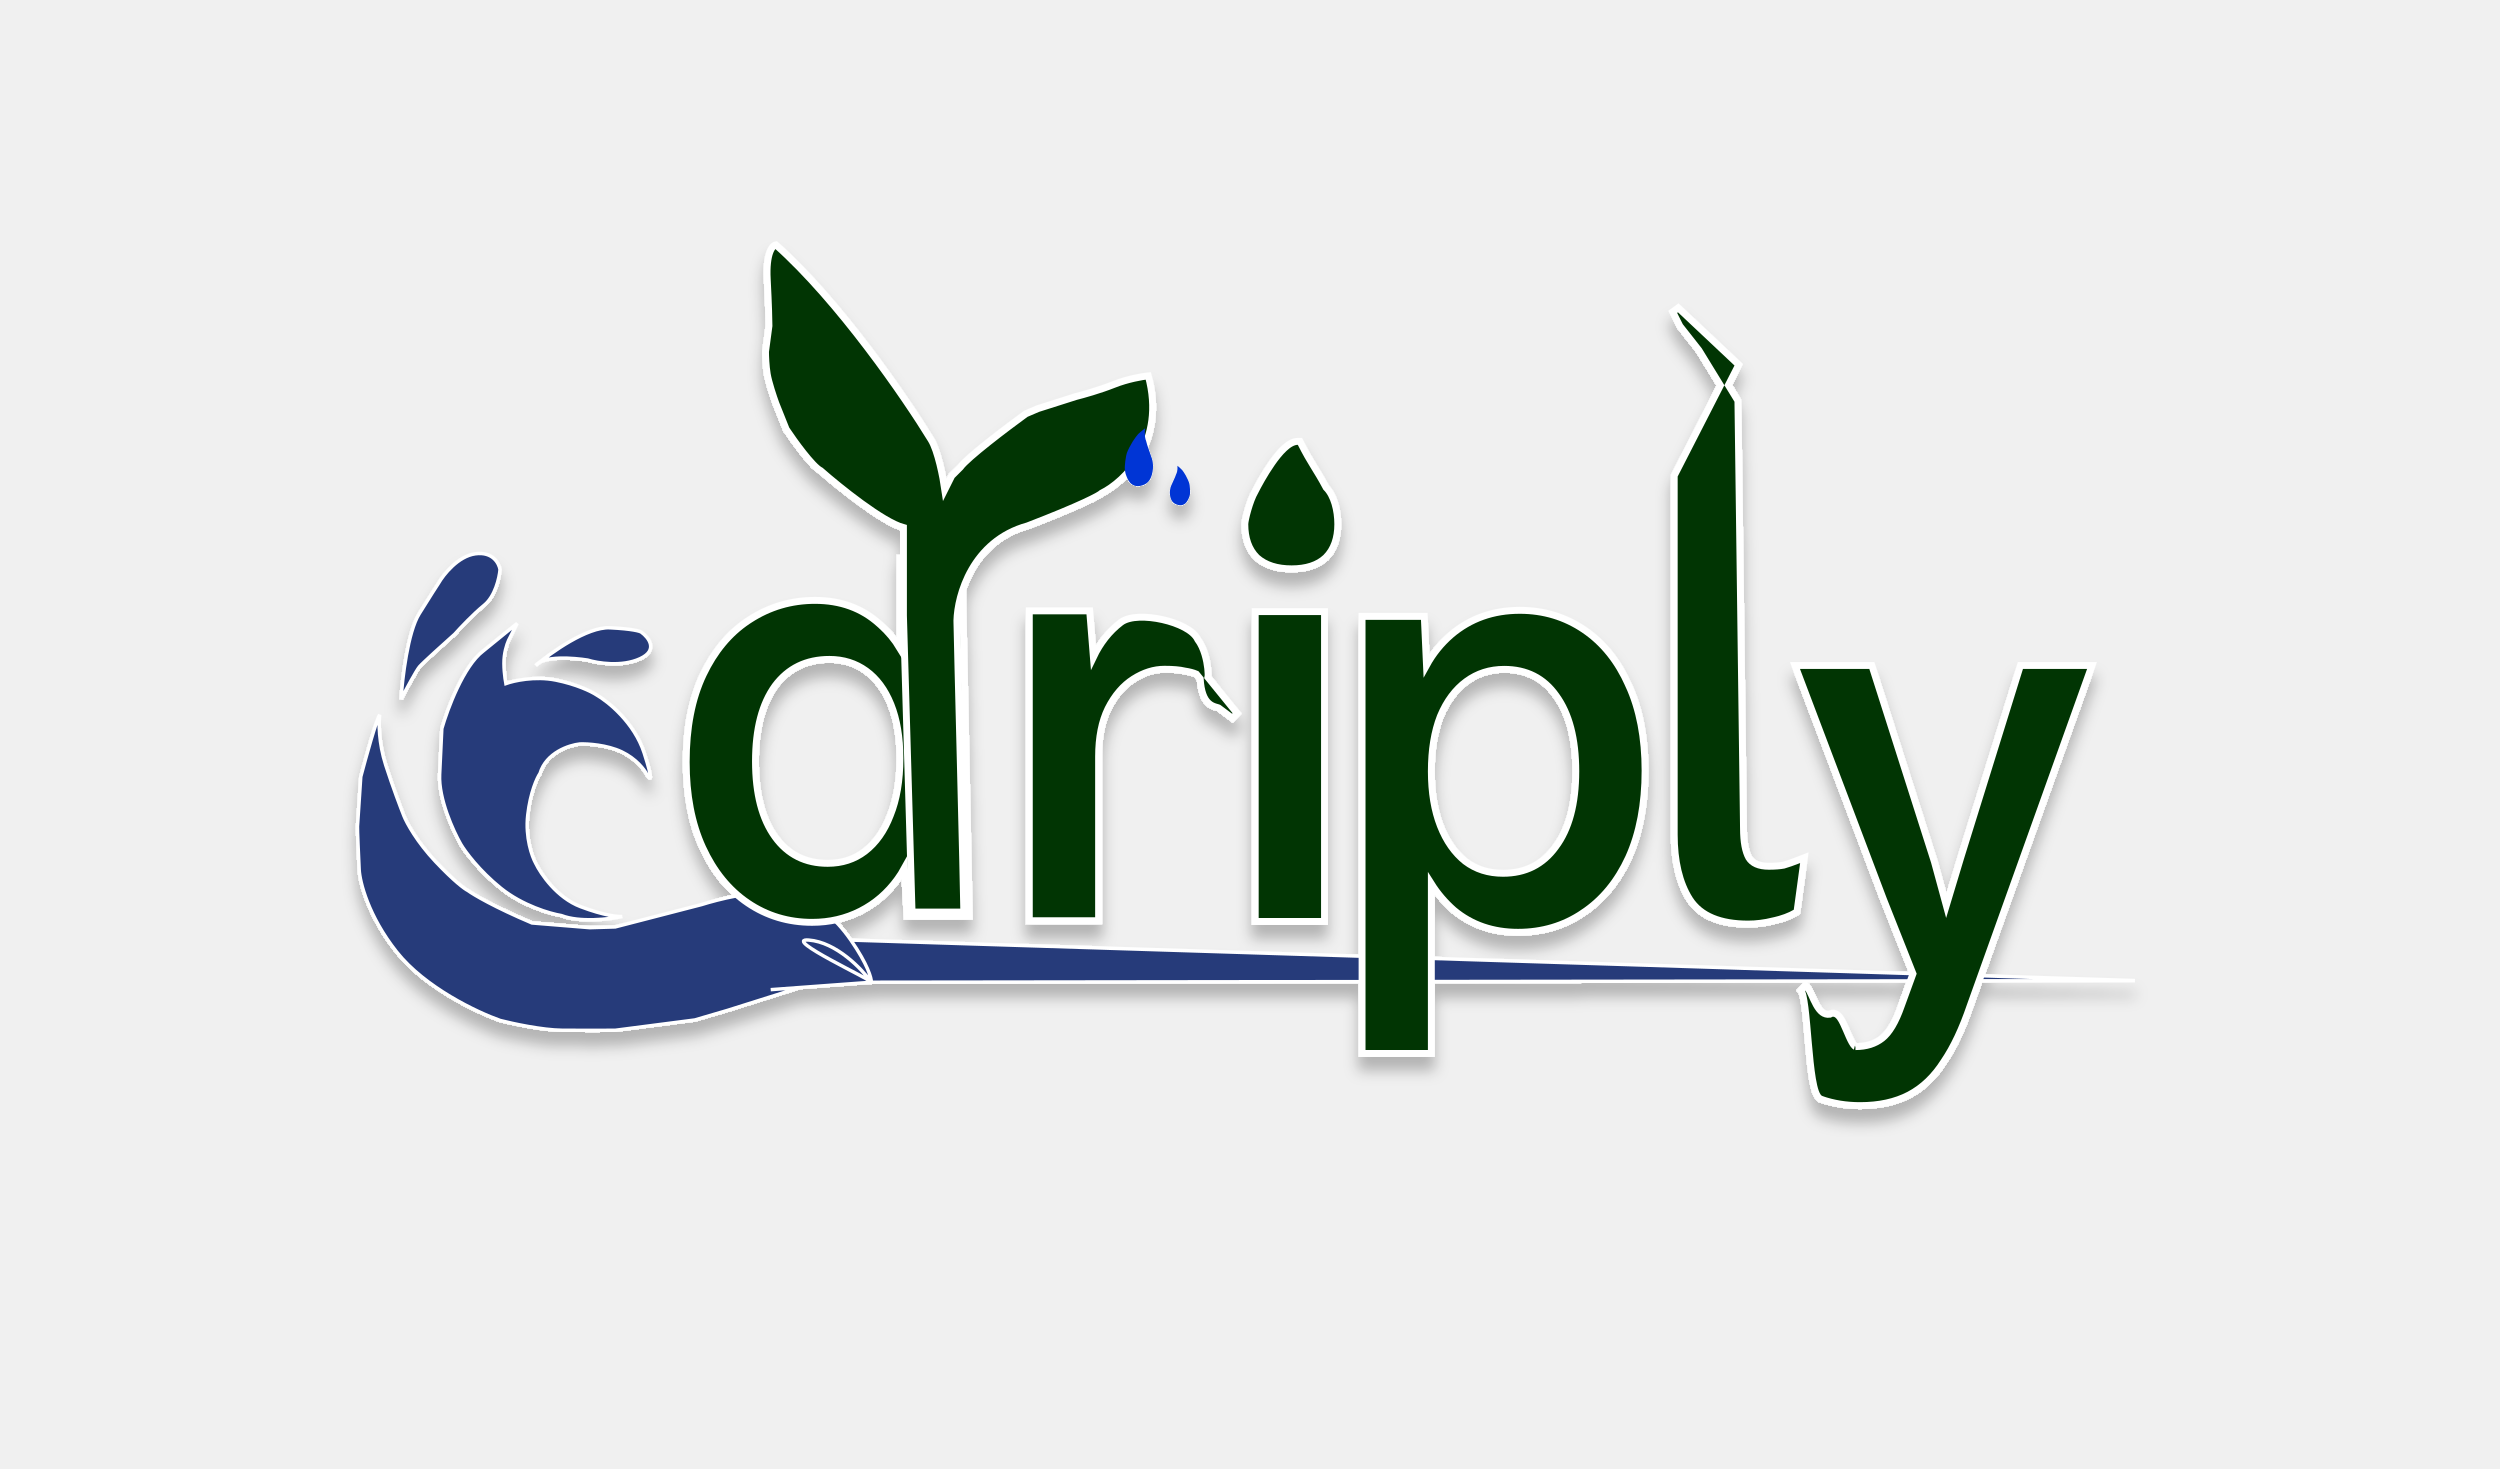
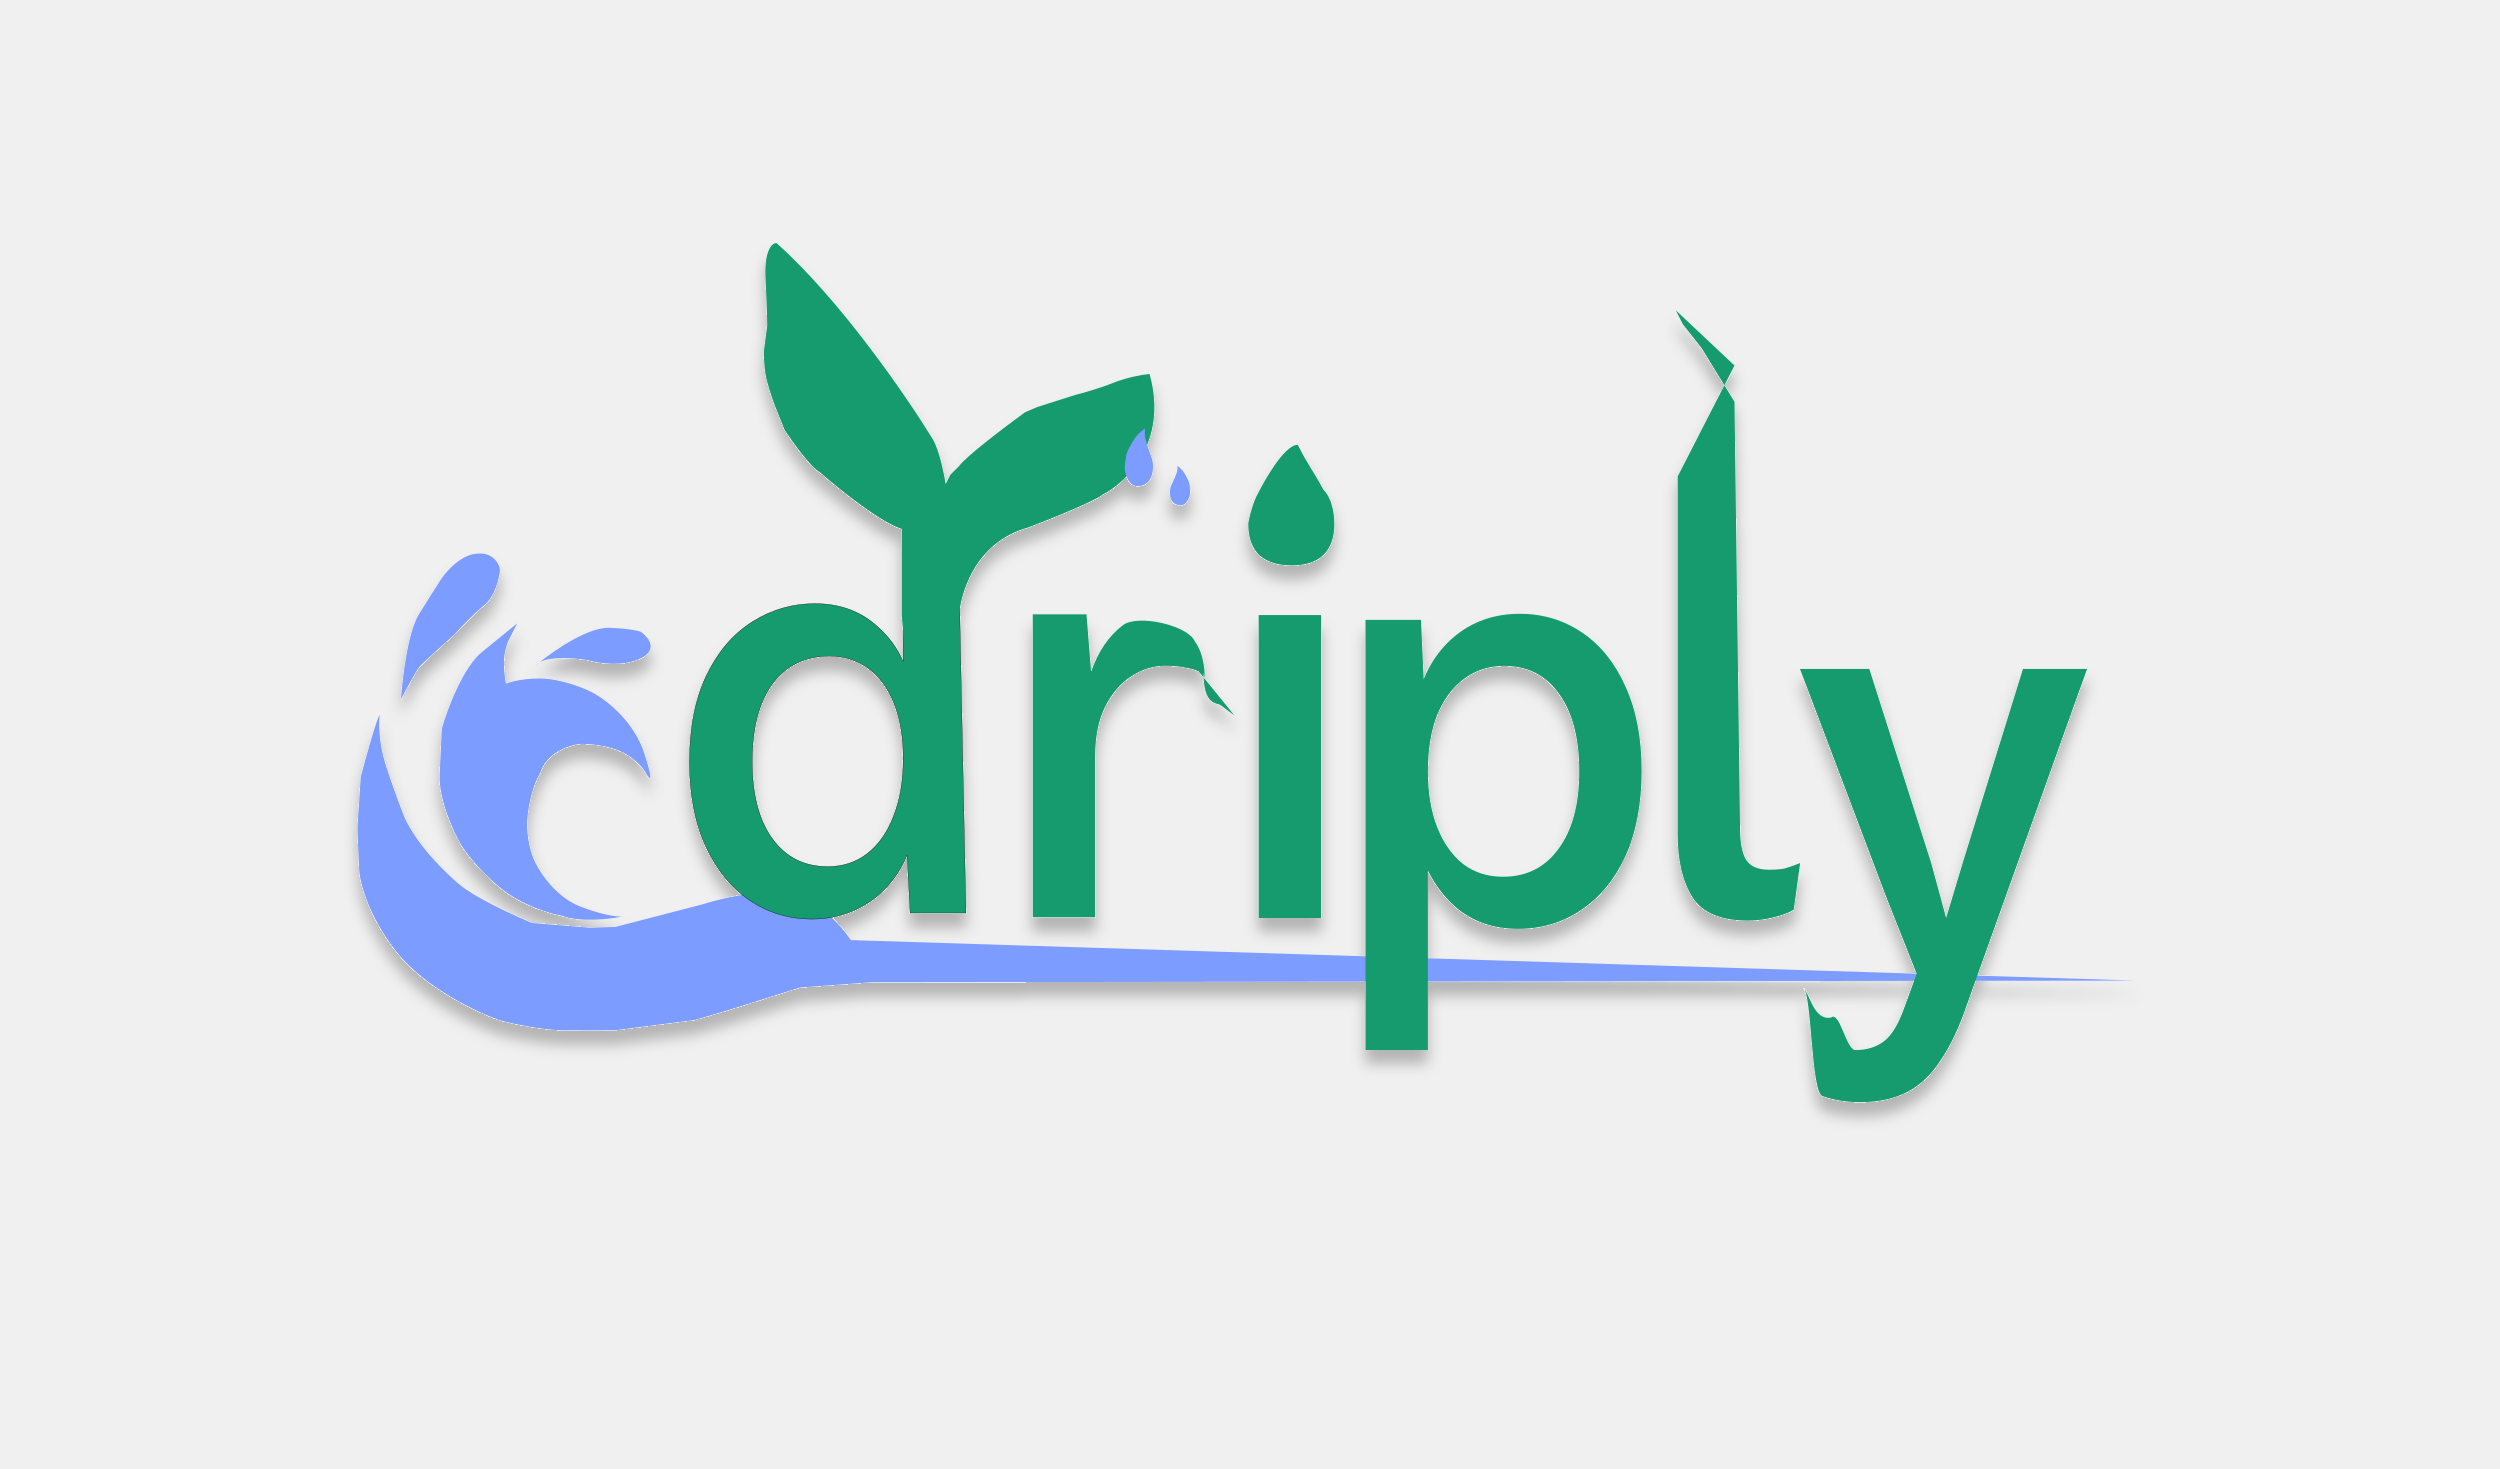
<svg xmlns="http://www.w3.org/2000/svg" width="725" height="426" viewBox="0 0 725 426" fill="none">
-   <g filter="url(#filter0_d_12_251)">
-     <path d="M232 286.373L252.694 284.848L619.13 284.371L246.75 272.629C241.865 265.576 236.9 262.498 235.028 261.841C233.875 261.313 230.166 260.018 224.556 259.07C218.946 258.121 208.158 260.847 203.465 262.329L178.415 268.811L171.064 269.03L154.272 267.663C143.398 263.053 137.351 259.469 135.687 258.253C134.801 257.832 131.682 255.562 126.299 249.85C120.915 244.137 117.949 238.653 117.139 236.626C116.248 234.404 113.944 228.346 111.859 221.881C109.774 215.416 109.821 209.469 110.105 207.304C109.172 208.624 106.067 219.806 104.631 225.232C104.329 229.67 103.715 238.772 103.672 239.68C103.628 240.587 103.981 248.409 104.163 252.207C104.354 255.816 106.788 265.632 114.994 276.026C123.2 286.419 138.446 293.624 145.043 295.927C148.624 296.855 157.253 298.724 163.124 298.776C168.994 298.828 176.5 298.776 178.415 298.776L201.5 295.787L211 293L232 286.373Z" fill="#263B7A" />
-     <path d="M162.803 265.511C168.142 267.584 176.801 266.555 180.463 265.782C179.278 265.915 175.2 265.532 168.363 262.933C161.526 260.335 156.849 253.481 155.366 250.379C154.28 248.433 152.295 242.901 153.042 236.344C153.789 229.786 155.729 225.578 156.606 224.293C158.417 218.241 165.063 216.075 168.16 215.749C170.43 215.667 176.032 216.009 180.286 218.03C184.541 220.052 186.925 223.272 187.586 224.63C188.508 226.189 189.642 227.115 186.797 218.34C183.952 209.566 176.358 203.445 172.917 201.481C171.51 200.562 167.189 198.424 161.156 197.228C155.123 196.031 149.003 197.407 146.697 198.245C146.408 196.716 145.915 192.979 146.261 190.267C146.608 187.555 147.481 185.589 147.874 184.944L149.975 180.781L140.076 188.836C134.434 193.115 129.763 205.586 128.132 211.287L127.499 224.614C127.164 231.646 131.432 241 133.608 244.798C134.865 246.942 138.951 252.498 145.235 257.571C151.52 262.644 159.565 264.978 162.803 265.511Z" fill="#263B7A" />
-     <path d="M121.558 178.009C118.261 183.309 116.681 196.723 116.303 202.768C117.699 200.087 120.722 194.452 121.644 193.359C122.566 192.266 128.853 186.597 131.882 183.9C133.414 182.173 137.271 178.074 140.438 175.497C143.606 172.919 144.804 167.558 145.006 165.199C144.73 163.386 142.919 159.927 137.884 160.597C132.85 161.267 128.626 166.599 127.144 169.181C126.656 169.915 124.856 172.709 121.558 178.009Z" fill="#263B7A" />
-     <path d="M155.377 192.974C155.713 192.688 156.085 192.382 156.487 192.058C159.75 190.217 166.927 190.881 170.405 191.415C173.262 192.309 180.312 193.478 185.65 191.004C190.988 188.529 188.117 184.869 186.014 183.348C185.666 183.047 183.342 182.368 176.831 182.059C170.814 181.772 161.386 188.12 156.487 192.058C156.035 192.313 155.658 192.616 155.377 192.974Z" fill="#263B7A" />
-     <path d="M252.694 284.848C249.976 281.024 242.534 273.224 234.515 272.616C226.496 272.007 253.35 284.405 252.694 284.848ZM252.694 284.848L223.5 287L232 286.373L211 293L201.5 295.787L178.415 298.776C176.5 298.776 168.994 298.828 163.124 298.776C157.253 298.724 148.624 296.855 145.043 295.927C138.446 293.624 123.2 286.419 114.994 276.026C106.788 265.632 104.354 255.816 104.163 252.207C103.981 248.409 103.628 240.587 103.672 239.68C103.715 238.772 104.329 229.67 104.631 225.232C106.067 219.806 109.172 208.624 110.105 207.304C109.821 209.469 109.774 215.416 111.859 221.881C113.944 228.346 116.248 234.404 117.139 236.626C117.949 238.653 120.915 244.137 126.299 249.85C131.682 255.562 134.801 257.832 135.687 258.253C137.351 259.469 143.398 263.053 154.272 267.663L171.064 269.03L178.415 268.811L203.465 262.329C208.158 260.847 218.946 258.121 224.556 259.07C230.166 260.018 233.875 261.313 235.028 261.841C236.9 262.498 241.865 265.576 246.75 272.629M252.694 284.848C252.748 283.714 251.635 279.682 246.75 272.629M252.694 284.848L619.13 284.371L246.75 272.629M180.463 265.782C176.801 266.555 168.142 267.584 162.803 265.511C159.565 264.978 151.52 262.644 145.235 257.571C138.951 252.498 134.865 246.942 133.608 244.798C131.432 241 127.164 231.646 127.499 224.614C127.833 217.582 128.061 212.8 128.132 211.287C129.763 205.586 134.434 193.115 140.076 188.836L149.975 180.781L147.874 184.944C147.481 185.589 146.608 187.555 146.261 190.267C145.915 192.979 146.408 196.716 146.697 198.245C149.003 197.407 155.123 196.031 161.156 197.228C167.189 198.424 171.51 200.562 172.917 201.481C176.358 203.445 183.952 209.566 186.797 218.34C189.642 227.115 188.508 226.189 187.586 224.63C186.925 223.272 184.541 220.052 180.286 218.03C176.032 216.009 170.43 215.667 168.16 215.749C165.063 216.075 158.417 218.241 156.606 224.293C155.729 225.578 153.789 229.786 153.042 236.344C152.295 242.901 154.28 248.433 155.366 250.379C156.849 253.481 161.526 260.335 168.363 262.933C175.2 265.532 179.278 265.915 180.463 265.782ZM116.303 202.768C116.681 196.723 118.261 183.309 121.558 178.009C124.856 172.709 126.656 169.915 127.144 169.181C128.626 166.599 132.85 161.267 137.884 160.597C142.919 159.927 144.73 163.386 145.006 165.199C144.804 167.558 143.606 172.919 140.438 175.497C137.271 178.074 133.414 182.173 131.882 183.9C128.853 186.597 122.566 192.266 121.644 193.359C120.722 194.452 117.699 200.087 116.303 202.768ZM155.377 192.974C159.815 189.207 170.321 181.749 176.831 182.059C183.342 182.368 185.666 183.047 186.014 183.348C188.117 184.869 190.988 188.529 185.65 191.004C180.312 193.478 173.262 192.309 170.405 191.415C166.446 190.807 157.692 190.031 155.377 192.974Z" stroke="white" />
-     <path d="M542.832 193L543.054 193.696L560.978 249.922L560.984 249.942L560.989 249.963L564.429 262.589L568.615 248.707L568.618 248.699L585.704 193.703L585.923 193H606.673L606.194 194.337L571.356 291.662C569.109 298.262 566.567 303.672 563.716 307.865C560.958 312.205 557.597 315.442 553.621 317.527C549.649 319.61 544.903 320.629 539.421 320.629C535.411 320.629 531.669 320.028 528.203 318.816V318.814C527.705 318.647 527.357 318.277 527.12 317.932C526.871 317.567 526.667 317.118 526.493 316.637C526.145 315.671 525.859 314.397 525.614 312.957C525.123 310.067 524.764 306.314 524.436 302.581C524.105 298.827 523.807 295.092 523.438 292.17C523.253 290.708 523.054 289.483 522.834 288.58C522.723 288.127 522.615 287.784 522.512 287.544C522.464 287.433 522.425 287.364 522.4 287.324C522.366 287.283 522.332 287.245 522.298 287.212L523.606 285.705C523.781 285.838 523.923 286.004 524.041 286.179C524.51 286.785 524.904 287.585 525.255 288.339C525.721 289.341 526.165 290.381 526.709 291.351C527.252 292.318 527.834 293.1 528.501 293.593C529.084 294.023 529.755 294.25 530.617 294.142C530.811 294.02 531.026 293.924 531.264 293.876C531.621 293.804 531.965 293.847 532.272 293.966C532.844 294.186 533.274 294.658 533.593 295.096C534.244 295.99 534.842 297.346 535.392 298.627C535.966 299.966 536.506 301.272 537.065 302.258C537.344 302.75 537.596 303.1 537.814 303.317C538.039 303.541 538.122 303.519 538.081 303.519C541.249 303.519 543.811 302.691 545.838 301.097C547.844 299.518 549.72 296.46 551.375 291.714L551.38 291.701L554.767 282.395L546.197 260.785L546.194 260.777L546.191 260.771L521.064 194.354L520.553 193H542.832Z" fill="#013503" stroke="white" stroke-width="2" />
-     <path d="M505.614 240.273C505.614 244.181 506.166 246.956 507.151 248.726C508.134 250.304 509.961 251.222 512.99 251.222C514.715 251.222 516.14 251.109 517.279 250.896C518.458 250.556 519.92 250.045 521.669 249.357L523.257 248.733L523.026 250.424L521.184 263.953L521.119 264.429L520.707 264.676C519.023 265.685 516.846 266.478 514.217 267.077L514.216 267.076C511.697 267.676 509.277 267.98 506.96 267.98C498.975 267.98 493.206 265.702 490.041 260.85L490.034 260.84C486.995 256.059 485.523 249.76 485.523 242.03V137.947L485.633 137.733L498.925 111.765L492.678 101.573L487.214 94.618L487.151 94.538L487.105 94.447L485.105 90.447L486.686 89.272L503.686 105.271L504.232 105.787L503.891 106.456L501.217 111.678L503.853 115.978L503.996 116.212L504 116.487L505.614 240.26V240.273Z" fill="#013503" stroke="white" stroke-width="2" />
-     <path d="M440.726 177C447.618 177 453.845 178.872 459.377 182.619C464.914 186.37 469.214 191.74 472.294 198.679H472.293C475.49 205.632 477.07 213.918 477.07 223.508C477.07 233.219 475.49 241.624 472.291 248.694L472.288 248.7C469.096 255.636 464.685 261 459.041 264.747L459.042 264.748C453.507 268.497 447.224 270.366 440.223 270.366C432.978 270.366 426.77 268.249 421.658 263.984L421.648 263.977L421.64 263.969C419.066 261.709 416.884 259.154 415.091 256.309V305.508H395V178.757H413.037L413.08 179.712L413.681 192.938C415.522 189.58 417.896 186.631 420.805 184.099L420.812 184.092C426.366 179.359 433.022 177 440.726 177ZM436.202 194.11C432.049 194.11 428.406 195.279 425.236 197.606C422.061 199.938 419.539 203.29 417.697 207.718C415.97 212.14 415.091 217.454 415.091 223.684C415.091 229.799 415.971 235.058 417.702 239.484C419.435 243.914 421.85 247.328 424.922 249.775C427.968 252.086 431.6 253.256 435.867 253.256C442.368 253.256 447.423 250.708 451.139 245.586L451.146 245.575H451.147C454.994 240.42 456.978 233.162 456.979 223.684C456.979 214.2 455.047 206.937 451.307 201.78L451.299 201.77C447.697 196.657 442.702 194.11 436.202 194.11Z" fill="#013503" stroke="white" stroke-width="2" />
-     <path d="M384.106 177.371V267.224H364.016V177.371H384.106ZM376.979 128L377.256 128.553C378.738 131.517 379.846 133.365 380.952 135.164C382.045 136.942 383.147 138.69 384.586 141.395C385.758 142.554 386.583 144.222 387.121 146.018C387.683 147.893 387.959 149.998 387.959 152.016C387.959 156.066 386.843 159.339 384.481 161.686L384.471 161.695L384.461 161.705C382.093 163.927 378.74 164.963 374.563 164.963C370.383 164.963 366.989 163.926 364.518 161.723L364.497 161.704L364.478 161.686C362.116 159.339 361 156.066 361 152.016C361 151.639 361.111 151.002 361.259 150.318C361.415 149.596 361.638 148.712 361.908 147.785C362.435 145.975 363.169 143.892 363.98 142.524C364.751 140.986 366.637 137.463 368.847 134.302C369.956 132.715 371.174 131.182 372.396 130.036C373.571 128.934 374.946 128 376.361 128H376.979Z" fill="#013503" stroke="white" stroke-width="2" />
-     <path d="M316.001 177.147L316.075 178.067L317.078 190.567C319.06 186.418 321.703 183.057 325.023 180.516C326.334 179.505 328.299 179.084 330.361 179.001C332.464 178.916 334.841 179.177 337.126 179.69C339.41 180.203 341.648 180.978 343.463 181.945C345.185 182.863 346.691 184.043 347.36 185.48C349.235 187.958 349.993 191.606 350.244 193.899C350.309 194.494 350.343 195.02 350.352 195.437C350.359 195.777 350.349 196.15 350.291 196.421L358.776 206.869L357.4 208.3L353.408 205.306L353.361 205.283C353.325 205.268 353.264 205.245 353.167 205.215C353.077 205.187 352.978 205.159 352.854 205.124C352.734 205.09 352.595 205.05 352.449 205.005C351.854 204.819 351.101 204.515 350.39 203.835C349.174 202.672 348.287 200.615 348.06 196.846L346.951 195.482C346.087 195.11 344.969 194.808 343.574 194.599L343.53 194.592L343.487 194.581C342.148 194.257 340.229 194.082 337.692 194.082C334.671 194.082 331.672 195.009 328.682 196.913C325.735 198.79 323.277 201.626 321.331 205.48C319.522 209.169 318.591 213.808 318.591 219.438V267H298.5V177.147H316.001Z" fill="#013503" stroke="white" stroke-width="2" />
-     <path d="M262.062 162.002L278.062 163.002L278.98 163.06L279 163.979L281.069 264.703L281.091 265.724H263.041L262.99 264.777L262.291 251.762C261.686 252.868 261.015 253.928 260.276 254.941C257.394 258.932 253.812 262.025 249.535 264.208C245.254 266.392 240.575 267.48 235.513 267.48C228.62 267.48 222.392 265.609 216.86 261.861C211.327 258.113 206.973 252.747 203.782 245.813C200.581 238.858 199 230.567 199 220.973C199 211.028 200.636 202.556 203.955 195.593C207.158 188.875 211.453 183.682 216.856 180.064L217.383 179.72C223.129 175.984 229.459 174.114 236.35 174.114C243.707 174.114 249.922 176.35 254.925 180.856L255.396 181.27C257.602 183.243 259.464 185.488 260.985 188.001L261 162.999L261.001 161.936L262.062 162.002ZM240.537 191.225C233.8 191.225 228.577 193.784 224.756 198.905C221.02 204.061 219.091 211.32 219.091 220.797C219.091 230.281 221.023 237.543 224.764 242.7C228.479 247.822 233.535 250.37 240.035 250.37C244.188 250.37 247.769 249.202 250.821 246.884C253.997 244.439 256.465 240.973 258.197 236.43L258.2 236.42L258.204 236.411C260.042 231.875 260.978 226.386 260.979 219.919C260.979 213.803 260.099 208.605 258.371 204.302C256.64 199.991 254.232 196.76 251.175 194.549C248.118 192.337 244.584 191.225 240.537 191.225Z" fill="#013503" stroke="white" stroke-width="2" />
-     <path d="M298 152.5C282 156.9 277.667 172.667 277.5 180C277.5 182.8 279.5 259.667 279.5 264.5H264.5L262 178.5V153C256 151.4 243.5 141.333 238 136.5C235.6 135.3 230.333 128 228 124.5L225 117C224.333 115.167 222.9 110.9 222.5 108.5C222.1 106.1 222 103.167 222 102L223 94.5C223 93.167 222.9 88.6 222.5 81C222.1 73.4 224 71.167 225 71C243.4 87.4 262.667 115.5 270 127.5C272 130.7 273.5 138.5 274 142L276 138L278.5 135.5C280.5 132.7 292 124 297.5 120L301 118.5L312 115C314 114.5 319 113.1 323 111.5C327 109.9 331.333 109.167 333 109C338.2 128.2 326.167 139.667 319.5 143C318.833 143.667 313.6 146.5 298 152.5Z" fill="#013503" stroke="white" stroke-width="2" />
-     <path d="M330.02 125.935C330.244 125.653 331.491 124.659 332.087 124.197C331.795 126.362 332.199 127.464 332.357 127.832L332.535 128.473L332.712 129.114L334.044 132.968C334.126 133.152 334.308 133.811 334.373 134.973C334.438 136.136 334.103 137.682 333.855 138.217C333.751 138.442 333.357 139.831 331.901 140.503C330.373 141.209 329.043 141.098 328.163 140.369C328.127 140.338 327.469 140.016 326.767 138.325C326.034 136.558 326.195 135.646 326.216 135.042C326.238 134.439 326.377 133.235 326.588 132.156C326.834 130.896 327.282 130.368 327.473 129.831L328.473 128.055L329.32 126.816L330.02 125.935Z" fill="#0035D5" />
-     <path d="M342.852 136.347C342.706 136.146 341.864 135.411 341.462 135.07C341.562 136.546 341.218 137.271 341.086 137.512L340.927 137.935L340.768 138.359L339.624 140.897C339.555 141.017 339.393 141.453 339.288 142.235C339.183 143.017 339.345 144.079 339.496 144.452C339.559 144.609 339.77 145.567 340.777 146.095C341.834 146.648 342.79 146.639 343.455 146.191C343.483 146.172 343.969 145.988 344.556 144.88C345.169 143.724 345.099 143.099 345.114 142.69C345.129 142.281 345.09 141.462 344.993 140.722C344.88 139.858 344.587 139.479 344.477 139.107L343.851 137.857L343.308 136.978L342.852 136.347Z" fill="#0035D5" />
+   <g filter="url(#filter0_d_2018_157)">
+     <path d="M232 286.373L252.694 284.848L619.13 284.371L246.749 272.629C241.865 265.576 236.899 262.498 235.027 261.841C233.874 261.312 230.166 260.018 224.556 259.069C218.945 258.121 208.158 260.847 203.465 262.329L178.415 268.811L171.063 269.03L154.271 267.663C143.397 263.053 137.351 259.469 135.686 258.253C134.8 257.832 131.682 255.562 126.298 249.85C120.914 244.137 117.949 238.653 117.139 236.626C116.248 234.404 113.944 228.346 111.859 221.881C109.773 215.416 109.821 209.469 110.105 207.304C109.172 208.624 106.066 219.806 104.63 225.232C104.328 229.669 103.714 238.772 103.671 239.679C103.628 240.587 103.981 248.409 104.163 252.207C104.354 255.816 106.787 265.632 114.993 276.026C123.199 286.419 138.445 293.624 145.042 295.927C148.623 296.855 157.253 298.724 163.123 298.776C168.994 298.828 176.5 298.776 178.415 298.776L201.5 295.787L211 293L232 286.373Z" fill="#7C9CFF" />
+     <path d="M162.802 265.511C168.141 267.584 176.8 266.555 180.462 265.782C179.278 265.915 175.199 265.532 168.362 262.933C161.526 260.335 156.849 253.481 155.365 250.379C154.279 248.433 152.295 242.901 153.042 236.344C153.789 229.786 155.729 225.578 156.606 224.293C158.416 218.241 165.063 216.075 168.159 215.749C170.429 215.667 176.032 216.009 180.286 218.03C184.54 220.052 186.925 223.272 187.585 224.63C188.508 226.189 189.642 227.115 186.797 218.34C183.951 209.565 176.358 203.445 172.916 201.481C171.51 200.562 167.189 198.424 161.155 197.228C155.122 196.031 149.003 197.407 146.697 198.245C146.407 196.716 145.914 192.979 146.261 190.267C146.607 187.555 147.48 185.589 147.873 184.944L149.974 180.781L140.075 188.836C134.434 193.115 129.763 205.586 128.132 211.287L127.498 224.614C127.164 231.646 131.432 241 133.607 244.798C134.865 246.941 138.951 252.497 145.235 257.571C151.519 262.644 159.565 264.978 162.802 265.511Z" fill="#7C9CFF" />
+     <path d="M121.558 178.009C118.261 183.309 116.68 196.723 116.302 202.767C117.698 200.087 120.722 194.452 121.644 193.359C122.566 192.266 128.853 186.597 131.881 183.899C133.414 182.172 137.27 178.074 140.438 175.497C143.606 172.919 144.803 167.557 145.006 165.199C144.73 163.386 142.918 159.927 137.884 160.597C132.849 161.267 128.626 166.599 127.144 169.181C126.656 169.915 124.855 172.709 121.558 178.009Z" fill="#7C9CFF" />
+     <path d="M155.376 192.974C155.713 192.688 156.084 192.382 156.486 192.058C159.749 190.217 166.927 190.881 170.404 191.415C173.262 192.309 180.312 193.478 185.65 191.004C190.988 188.529 188.117 184.869 186.014 183.348C185.666 183.047 183.341 182.368 176.831 182.059C170.814 181.772 161.385 188.12 156.486 192.058C156.034 192.313 155.658 192.616 155.376 192.974Z" fill="#7C9CFF" />
+     <path d="M605.253 194L570.411 291.341C568.177 297.9 565.664 303.23 562.873 307.33C560.192 311.547 556.954 314.651 553.157 316.642C549.36 318.633 544.781 319.629 539.421 319.629C535.513 319.629 531.883 319.043 528.533 317.872C525.183 316.818 525.457 288.374 523 286.5C524.898 288.374 526 296 531 295.096C533.5 293 535.401 304.518 538.081 304.518C541.431 304.518 544.223 303.64 546.457 301.883C548.69 300.126 550.644 296.846 552.319 292.043L555.837 282.38L547.127 260.416L522 194H542.101L560.025 250.226L564.38 266.215L569.573 248.996L586.659 194H605.253Z" fill="#159B6E" />
+     <path d="M503 116.5L504.614 240.273C504.614 244.256 505.173 247.243 506.289 249.234C507.518 251.226 509.751 252.221 512.99 252.221C514.777 252.221 516.284 252.104 517.513 251.87C518.741 251.518 520.249 250.991 522.035 250.288L520.193 263.818C518.629 264.755 516.563 265.516 513.995 266.102C511.538 266.688 509.193 266.98 506.959 266.98C499.142 266.98 493.782 264.755 490.878 260.304C487.975 255.735 486.523 249.644 486.523 242.03V138.189L503 106L486 90L488 94L493.5 101L503 116.5Z" fill="#159B6E" />
+     <path d="M396 304.508V179.757H412.081L413.254 205.586L411.076 202.774C412.751 195.395 416.213 189.421 421.462 184.853C426.822 180.284 433.243 178 440.725 178C447.426 178 453.456 179.816 458.816 183.447C464.177 187.078 468.365 192.291 471.38 199.085C474.507 205.879 476.07 214.02 476.07 223.508C476.07 233.113 474.507 241.371 471.38 248.282C468.253 255.076 463.953 260.289 458.481 263.92C453.121 267.551 447.035 269.367 440.223 269.367C433.187 269.367 427.213 267.317 422.299 263.217C417.497 259 414.091 253.729 412.081 247.403L414.091 244.241V304.508H396ZM435.867 254.256C442.68 254.256 448.04 251.562 451.948 246.174C455.969 240.785 457.979 233.289 457.979 223.683C457.979 214.078 456.025 206.581 452.116 201.193C448.319 195.805 443.015 193.111 436.203 193.111C431.847 193.111 427.994 194.341 424.644 196.8C421.294 199.26 418.67 202.774 416.771 207.343C414.985 211.911 414.091 217.358 414.091 223.683C414.091 229.892 414.985 235.28 416.771 239.848C418.558 244.417 421.071 247.989 424.309 250.566C427.548 253.026 431.401 254.256 435.867 254.256Z" fill="#159B6E" />
+     <path d="M383.106 178.371V266.223H365.015V178.371H383.106ZM374.563 163.963C370.543 163.963 367.416 162.967 365.183 160.976C363.061 158.868 362 155.881 362 152.015C362 151 363.361 145.5 364.861 143C366.361 140 372.341 129 376.361 129C379.361 135 380.861 136.5 383.776 142C385.898 143.991 386.959 148.15 386.959 152.015C386.959 155.881 385.898 158.868 383.776 160.976C381.655 162.967 378.584 163.963 374.563 163.963Z" fill="#159B6E" />
+     <path d="M299.5 266V178.148H315.078L316.419 194.839C318.429 188.983 321.5 184.473 325.632 181.31C329.875 178.03 344.5 181.31 346.5 186C350 190.5 349.5 199.909 349 194.839C349 204.839 352.883 203.68 354 204.5L358 207.5L347.576 194.664C346.57 194.195 345.286 193.844 343.723 193.61C342.271 193.258 340.261 193.082 337.692 193.082C334.454 193.082 331.271 194.078 328.144 196.069C325.017 198.061 322.449 201.048 320.439 205.03C318.54 208.896 317.591 213.698 317.591 219.438V266H299.5Z" fill="#159B6E" />
+     <path d="M262.003 162.95L278.003 163.95L278.049 163.953L278.05 163.999L280.12 264.723L280.121 264.773H263.941L263.939 264.726L263.036 247.918C262.118 250.259 260.943 252.417 259.507 254.387L259.506 254.386C256.71 258.257 253.243 261.25 249.104 263.362C244.964 265.474 240.434 266.53 235.513 266.53C228.803 266.53 222.761 264.712 217.393 261.075C212.024 257.438 207.775 252.218 204.645 245.417C201.514 238.615 199.95 230.466 199.95 220.973C199.95 211.128 201.57 202.803 204.812 196.001C208.054 189.2 212.416 184.038 217.896 180.519L218.422 180.184C223.873 176.771 229.849 175.064 236.35 175.063C243.507 175.063 249.494 177.235 254.306 181.577L254.763 181.977C257.837 184.726 260.225 188.027 261.933 191.875L261.95 163V162.947L262.003 162.95ZM240.537 190.274C233.517 190.275 228.004 192.962 223.994 198.337L223.993 198.336C220.093 203.713 218.142 211.198 218.142 220.797C218.142 230.396 220.094 237.881 223.994 243.258C227.893 248.633 233.239 251.319 240.035 251.319C244.38 251.319 248.166 250.093 251.396 247.641C254.737 245.07 257.301 241.447 259.085 236.769V236.768C260.98 232.09 261.929 226.474 261.929 219.919C261.929 213.715 261.036 208.392 259.252 203.948C257.468 199.504 254.961 196.115 251.731 193.779C248.502 191.443 244.771 190.274 240.537 190.274Z" fill="#159B6E" stroke="black" stroke-width="0.1" />
+     <path d="M298 152.5C282 156.9 277.667 172.667 277.5 180V198L264 200L262 178.5V153C256 151.4 243.5 141.333 238 136.5C235.6 135.3 230.333 128 228 124.5L225 117C224.333 115.167 222.9 110.9 222.5 108.5C222.1 106.1 222 103.167 222 102L223 94.5C223 93.167 222.9 88.6 222.5 81C222.1 73.4 224 71.167 225 71C243.4 87.4 262.667 115.5 270 127.5C272 130.7 273.5 138.5 274 142L276 138L278.5 135.5C280.5 132.7 292 124 297.5 120L301 118.5L312 115C314 114.5 319 113.1 323 111.5C327 109.9 331.333 109.167 333 109C338.2 128.2 326.167 139.667 319.5 143C318.833 143.667 313.6 146.5 298 152.5Z" fill="#159B6E" stroke="#159B6E" />
+     <path d="M330.019 125.935C330.243 125.653 331.491 124.659 332.087 124.197C331.795 126.362 332.198 127.464 332.357 127.832L332.535 128.473L332.712 129.114L334.044 132.968C334.126 133.152 334.307 133.811 334.372 134.973C334.437 136.136 334.103 137.682 333.855 138.217C333.75 138.442 333.357 139.831 331.901 140.503C330.373 141.209 329.043 141.098 328.163 140.369C328.126 140.338 327.469 140.016 326.766 138.325C326.033 136.558 326.195 135.646 326.216 135.042C326.238 134.439 326.377 133.235 326.588 132.156C326.834 130.896 327.282 130.368 327.473 129.831L328.473 128.055L329.319 126.816L330.019 125.935Z" fill="#7C9CFF" />
+     <path d="M342.852 136.347C342.706 136.146 341.864 135.411 341.461 135.07C341.561 136.546 341.218 137.271 341.086 137.512L340.927 137.935L340.768 138.359L339.623 140.897C339.555 141.017 339.393 141.453 339.288 142.235C339.183 143.017 339.345 144.079 339.495 144.452C339.559 144.609 339.77 145.567 340.777 146.095C341.834 146.648 342.79 146.639 343.455 146.191C343.483 146.172 343.969 145.988 344.556 144.88C345.168 143.724 345.099 143.099 345.114 142.69C345.128 142.281 345.09 141.462 344.993 140.722C344.88 139.858 344.586 139.479 344.476 139.107L343.851 137.857L343.308 136.978L342.852 136.347Z" fill="#7C9CFF" />
  </g>
  <defs>
-     <filter id="filter0_d_12_251" x="99.168" y="69.935" width="523.979" height="259.694" filterUnits="userSpaceOnUse" color-interpolation-filters="sRGB">
+     <filter id="filter0_d_2018_157" x="99.668" y="70.468" width="523.462" height="257.162" filterUnits="userSpaceOnUse" color-interpolation-filters="sRGB">
      <feFlood flood-opacity="0" result="BackgroundImageFix" />
      <feColorMatrix in="SourceAlpha" type="matrix" values="0 0 0 0 0 0 0 0 0 0 0 0 0 0 0 0 0 0 127 0" result="hardAlpha" />
      <feOffset dy="4" />
      <feGaussianBlur stdDeviation="2" />
      <feComposite in2="hardAlpha" operator="out" />
      <feColorMatrix type="matrix" values="0 0 0 0 0 0 0 0 0 0 0 0 0 0 0 0 0 0 0.25 0" />
-       <feBlend mode="normal" in2="BackgroundImageFix" result="effect1_dropShadow_12_251" />
-       <feBlend mode="normal" in="SourceGraphic" in2="effect1_dropShadow_12_251" result="shape" />
+       <feBlend mode="normal" in2="BackgroundImageFix" result="effect1_dropShadow_2018_157" />
+       <feBlend mode="normal" in="SourceGraphic" in2="effect1_dropShadow_2018_157" result="shape" />
    </filter>
  </defs>
</svg>
